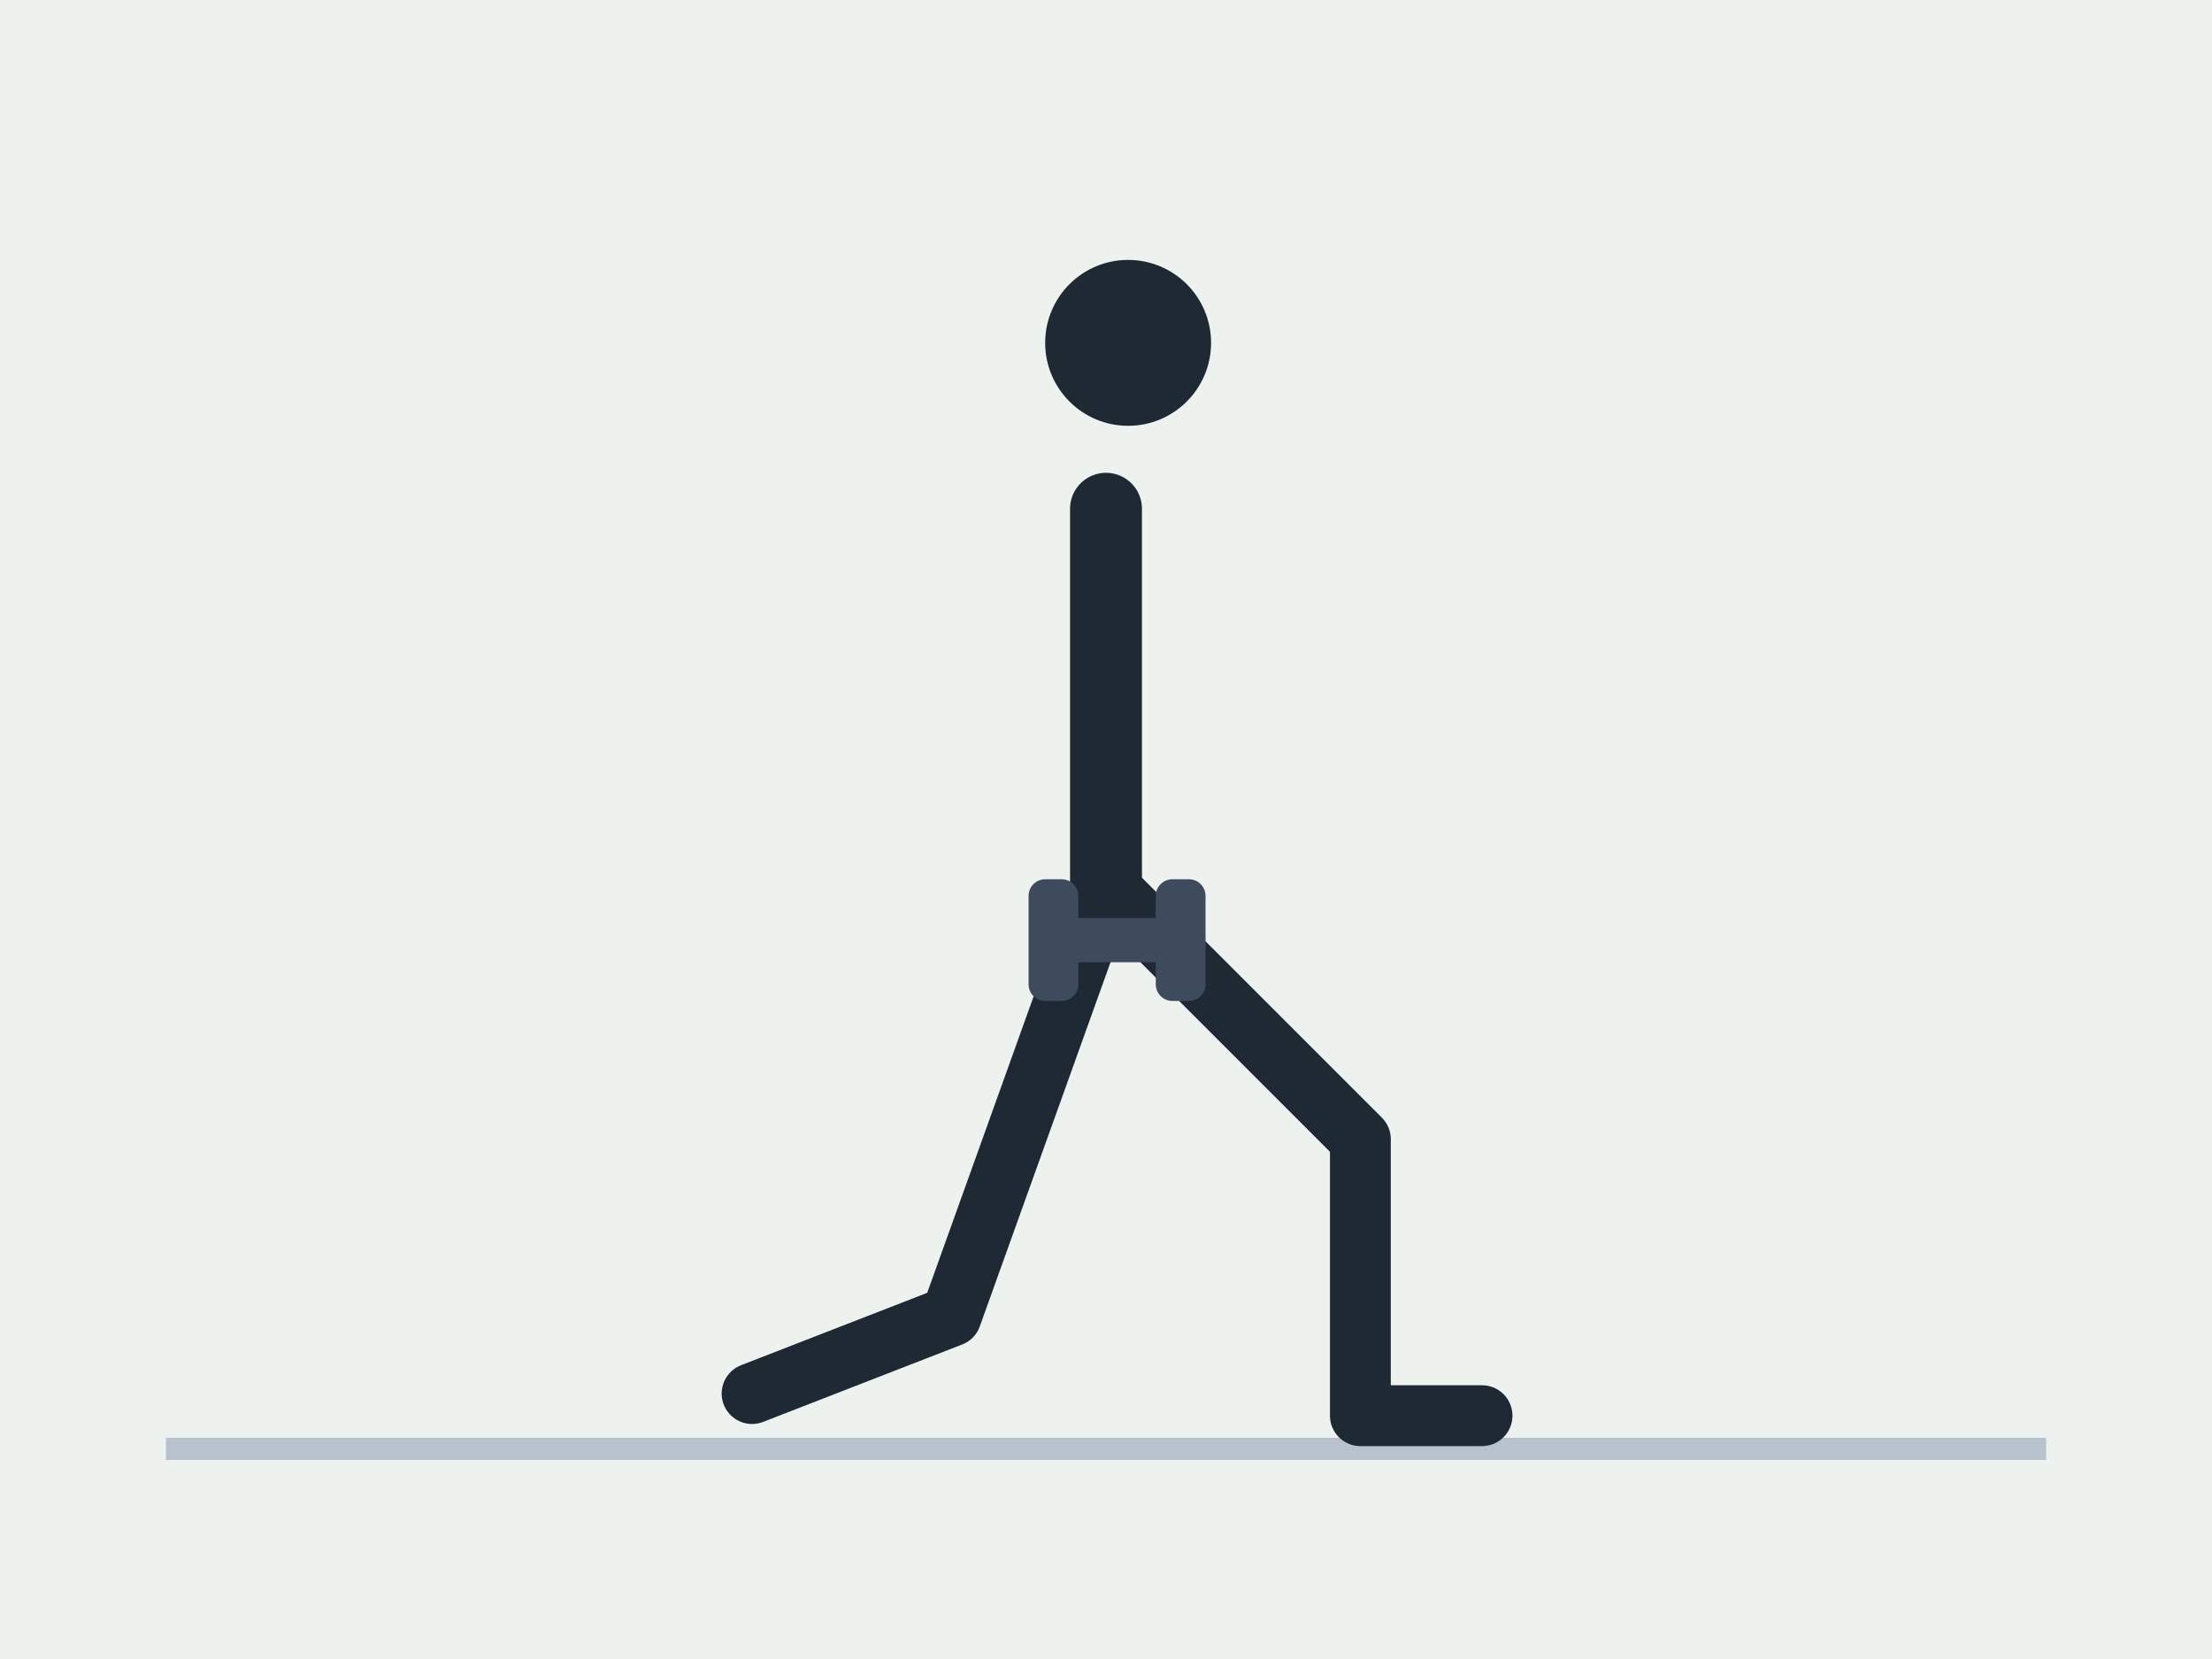
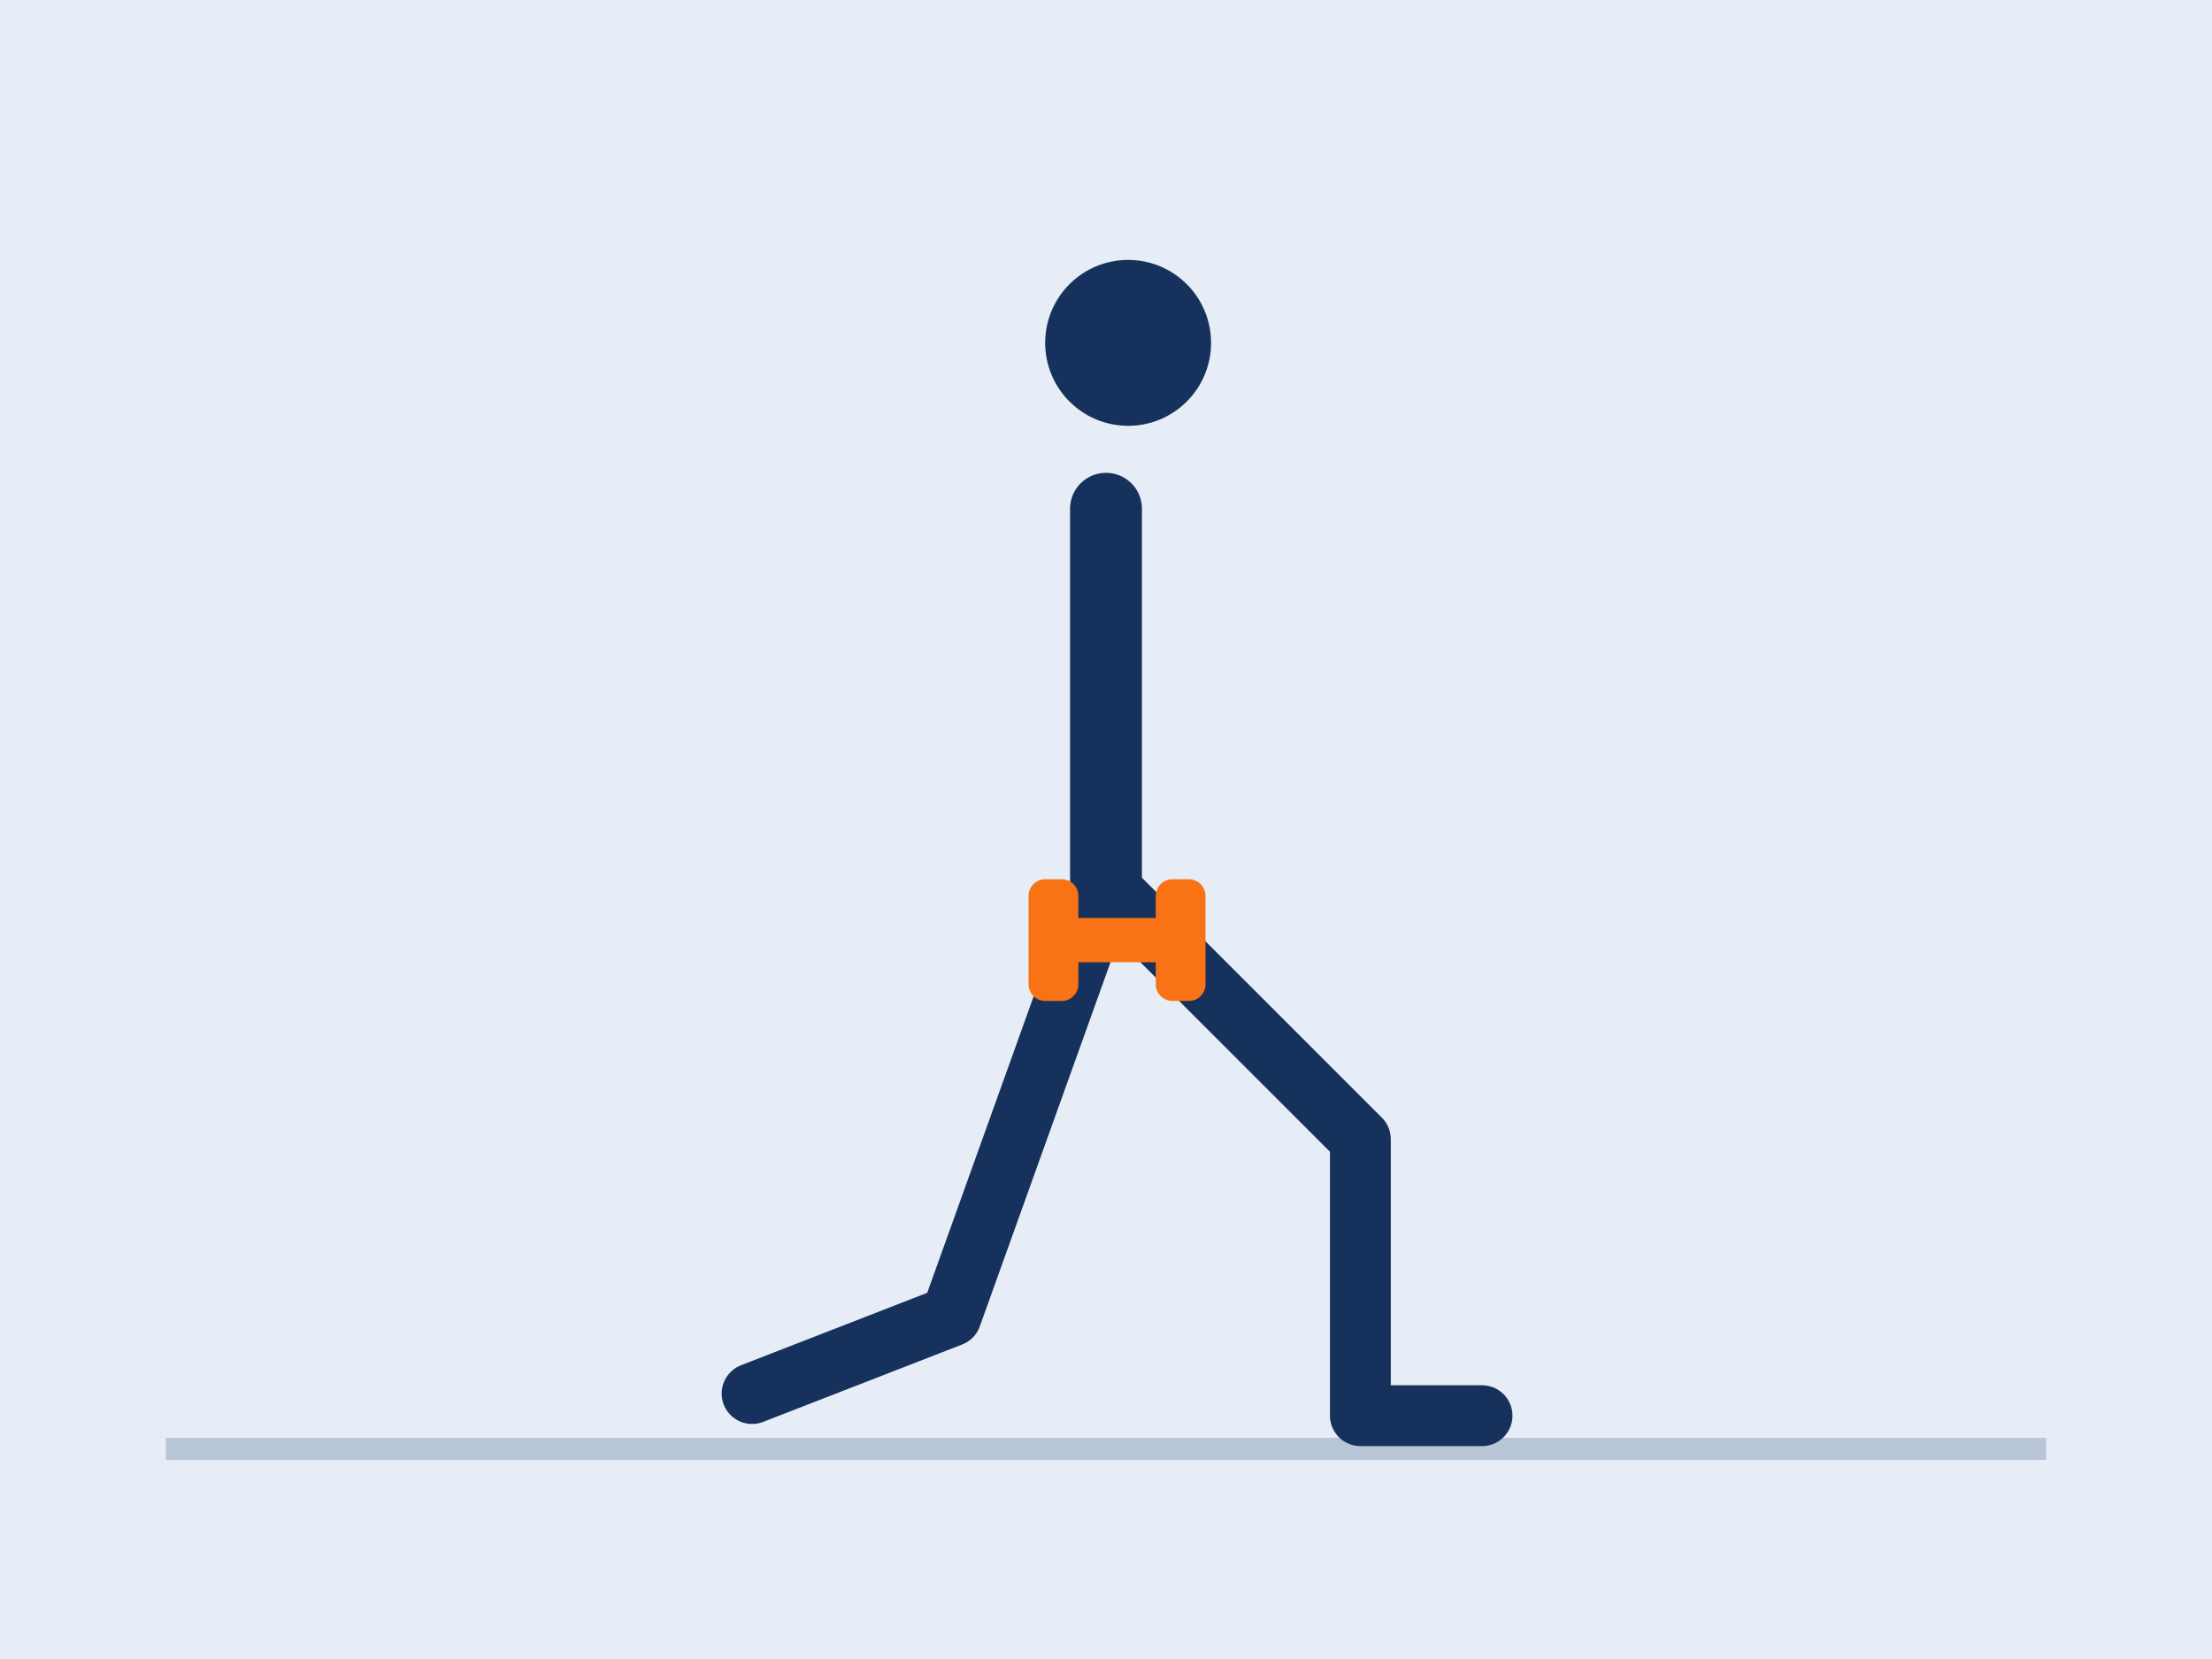
<svg xmlns="http://www.w3.org/2000/svg" viewBox="0 0 400 300" width="400" height="300">
-   <rect width="400" height="300" fill="#edf2ef" />
-   <line x1="30" y1="262" x2="370" y2="262" stroke="#b8c2cc" stroke-width="4" />
-   <polyline points="200,160 246,206 246,256 268,256" fill="none" stroke="#1f2933" stroke-width="11" stroke-linecap="round" stroke-linejoin="round" />
-   <polyline points="200,160 172,238 136,252" fill="none" stroke="#1f2933" stroke-width="11" stroke-linecap="round" stroke-linejoin="round" />
-   <line x1="200" y1="92" x2="200" y2="160" stroke="#1f2933" stroke-width="13" stroke-linecap="round" />
-   <polyline points="200,92 200,130 202,166" fill="none" stroke="#1f2933" stroke-width="9" stroke-linecap="round" stroke-linejoin="round" />
-   <circle cx="204" cy="62" r="15" fill="#1f2933" />
-   <rect x="188" y="166" width="28" height="8" rx="3" fill="#3d4b5c" />
-   <rect x="186" y="159" width="9" height="22" rx="3" fill="#3d4b5c" />
-   <rect x="209" y="159" width="9" height="22" rx="3" fill="#3d4b5c" />
+   <rect width="400" height="300" fill="#e6edf7" />
+   <line x1="30" y1="262" x2="370" y2="262" stroke="#b9c6d8" stroke-width="4" />
+   <polyline points="200,160 246,206 246,256 268,256" fill="none" stroke="#16325c" stroke-width="11" stroke-linecap="round" stroke-linejoin="round" />
+   <polyline points="200,160 172,238 136,252" fill="none" stroke="#16325c" stroke-width="11" stroke-linecap="round" stroke-linejoin="round" />
+   <line x1="200" y1="92" x2="200" y2="160" stroke="#16325c" stroke-width="13" stroke-linecap="round" />
+   <polyline points="200,92 200,130 202,166" fill="none" stroke="#16325c" stroke-width="9" stroke-linecap="round" stroke-linejoin="round" />
+   <circle cx="204" cy="62" r="15" fill="#16325c" />
+   <rect x="188" y="166" width="28" height="8" rx="3" fill="#f97316" />
+   <rect x="186" y="159" width="9" height="22" rx="3" fill="#f97316" />
+   <rect x="209" y="159" width="9" height="22" rx="3" fill="#f97316" />
</svg>
